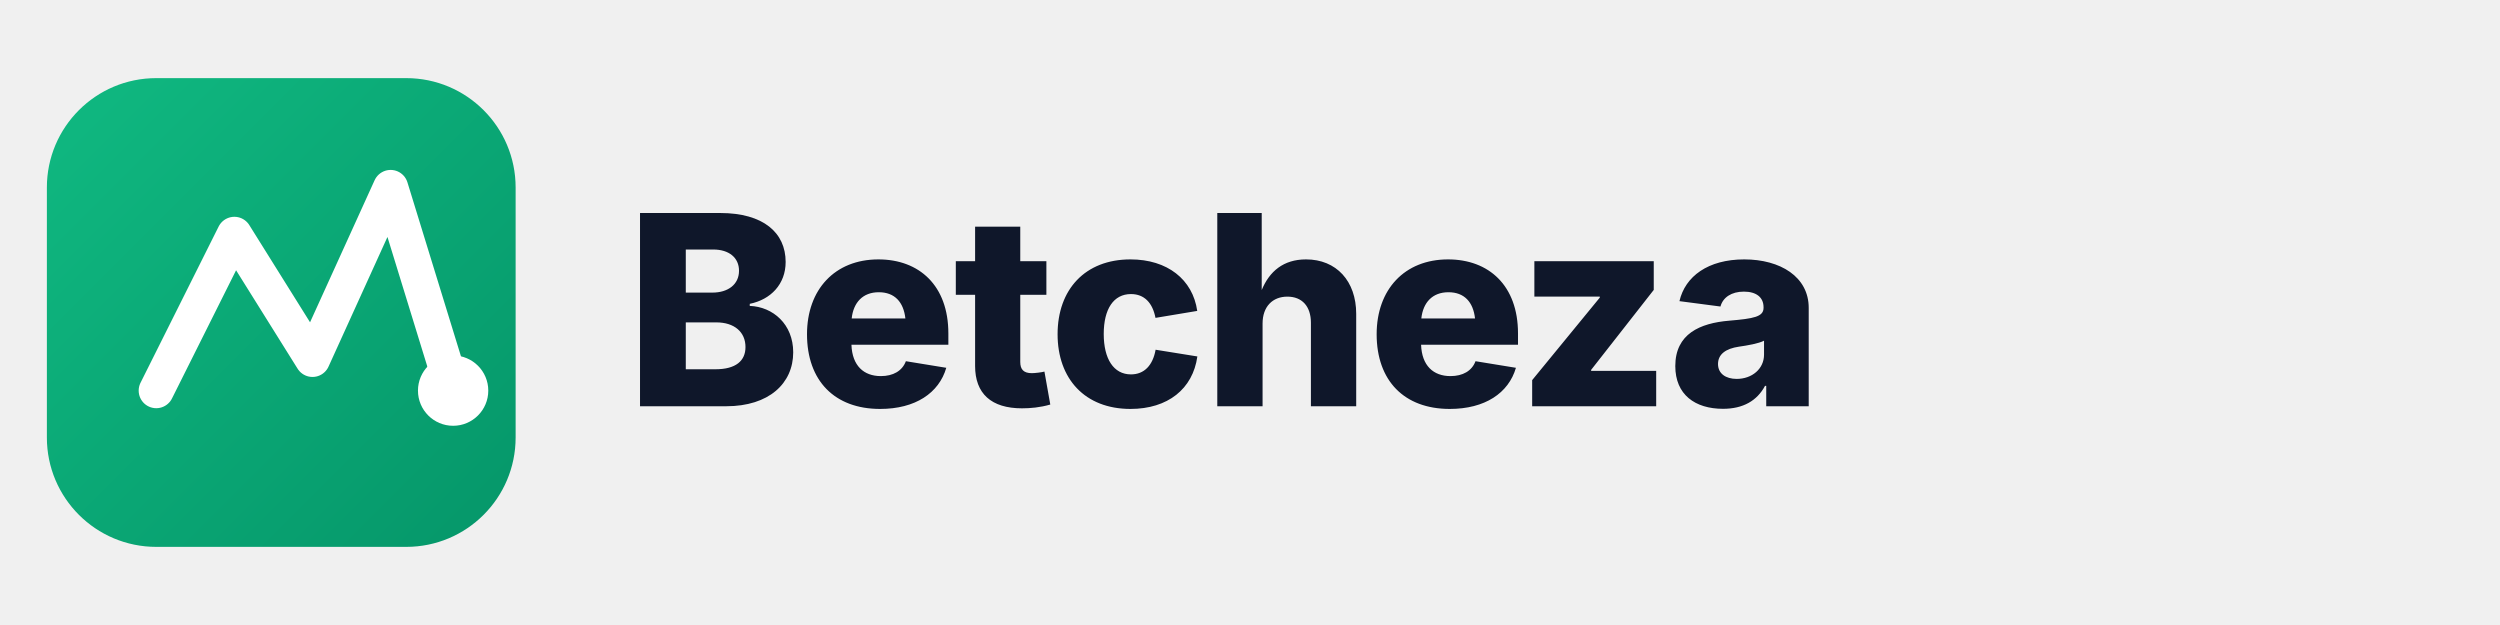
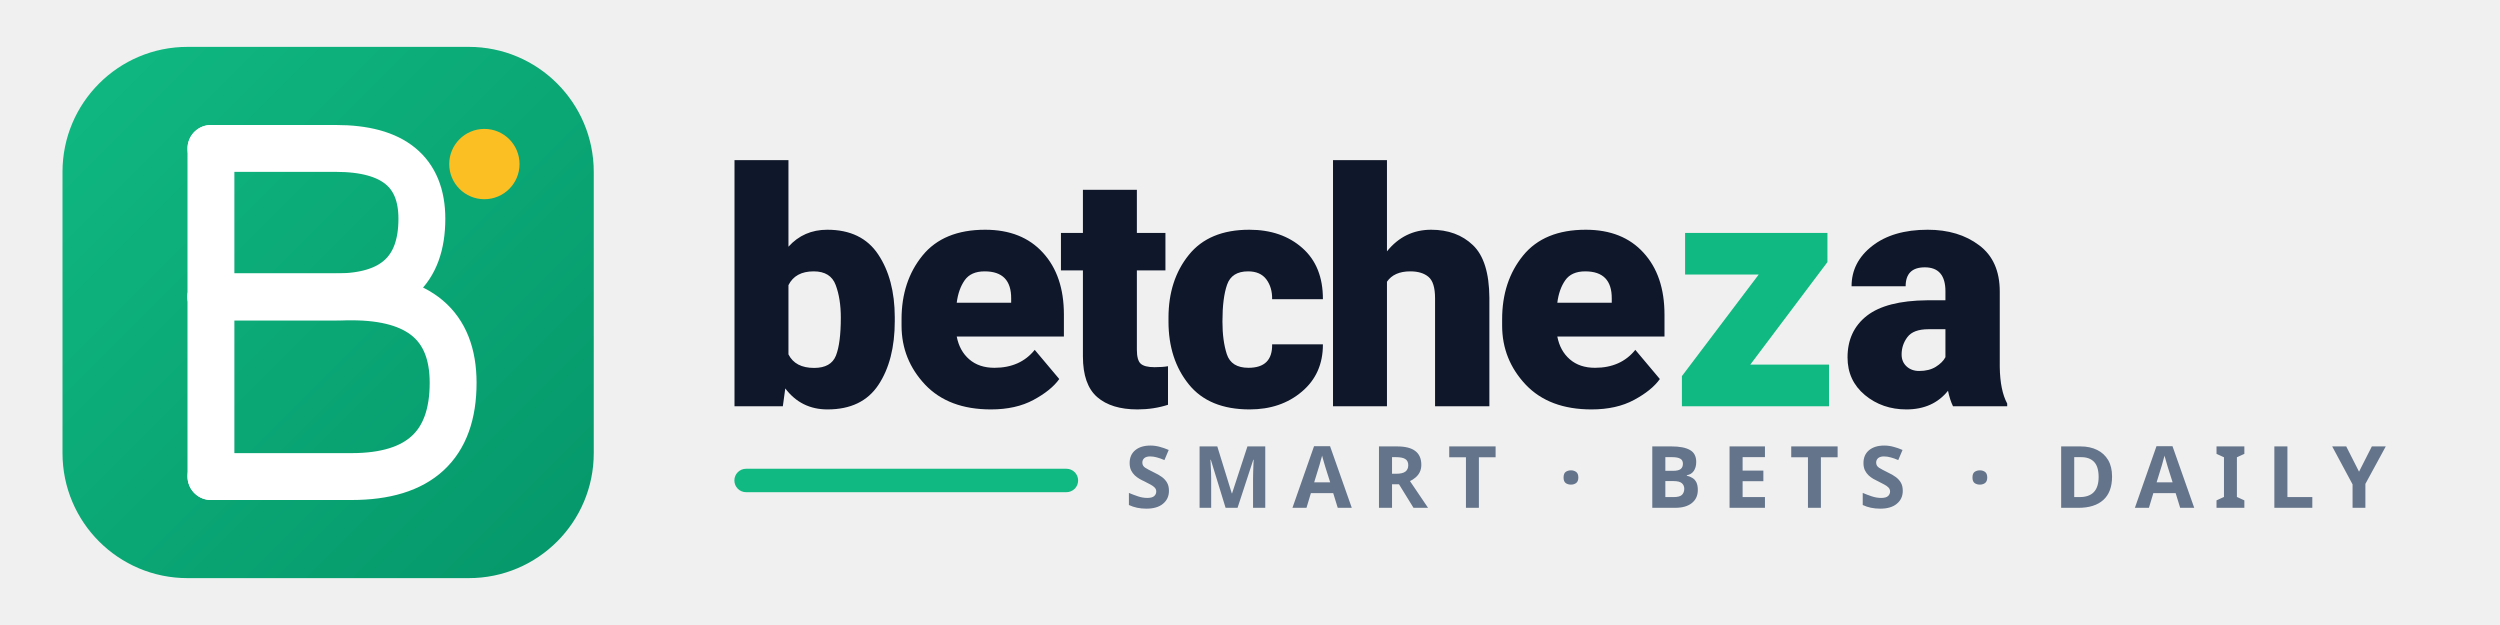
- <svg xmlns="http://www.w3.org/2000/svg" viewBox="0 0 320 80" role="img" aria-label="Betcheza">
+ <svg xmlns="http://www.w3.org/2000/svg" viewBox="0 0 320 80" fill="none">
  <defs>
-     <linearGradient id="bz-mark-light" x1="0%" y1="0%" x2="100%" y2="100%">
+     <linearGradient id="bz-mark-bg-l" x1="0" y1="0" x2="68" y2="68" gradientUnits="userSpaceOnUse">
      <stop offset="0%" stop-color="#10B981" />
      <stop offset="100%" stop-color="#059669" />
    </linearGradient>
  </defs>
-   <g>
-     <rect x="6" y="10" width="60" height="60" rx="14" fill="url(#bz-mark-light)" />
-     <path d="M20 50 L30 30 L40 46 L50 24 L58 50" fill="none" stroke="#FFFFFF" stroke-width="4.5" stroke-linecap="round" stroke-linejoin="round" />
-     <circle cx="58" cy="50" r="4.5" fill="#FFFFFF" />
+   <g transform="translate(8 6)">
+     <rect x="0" y="0" width="68" height="68" rx="16" fill="url(#bz-mark-bg-l)" />
+     <g stroke="#FFFFFF" stroke-width="6" stroke-linecap="round" stroke-linejoin="round" fill="none">
+       <path d="M 19 13 L 19 55" />
+       <path d="M 19 13 L 35 13 Q 46 13 46 22 Q 46 32 35 32 L 19 32" />
+       <path d="M 19 32 L 37 32 Q 50 32 50 43 Q 50 55 37 55 L 19 55" />
+     </g>
+     <circle cx="54" cy="15" r="4.5" fill="#FBBF24" />
  </g>
-   <g font-family="Inter, system-ui, -apple-system, Segoe UI, Roboto, sans-serif" font-weight="800">
-     <text x="80" y="52" font-size="34" fill="#0F172A" letter-spacing="-0.5">Betcheza</text>
+   <g transform="translate(92 0)" fill="#0F172A">
+     <text x="0" y="52" font-family="ui-sans-serif, system-ui, -apple-system, 'Segoe UI', Roboto, 'Helvetica Neue', Arial" font-weight="900" font-size="42" letter-spacing="-1.5">betche<tspan fill="#10B981">z</tspan>a</text>
+     <rect x="2" y="60" width="44" height="3" rx="1.5" fill="#10B981" />
+     <text x="52" y="65" font-family="ui-sans-serif, system-ui" font-weight="600" font-size="11" letter-spacing="2.5" fill="#64748B">SMART · BETS · DAILY</text>
  </g>
</svg>
